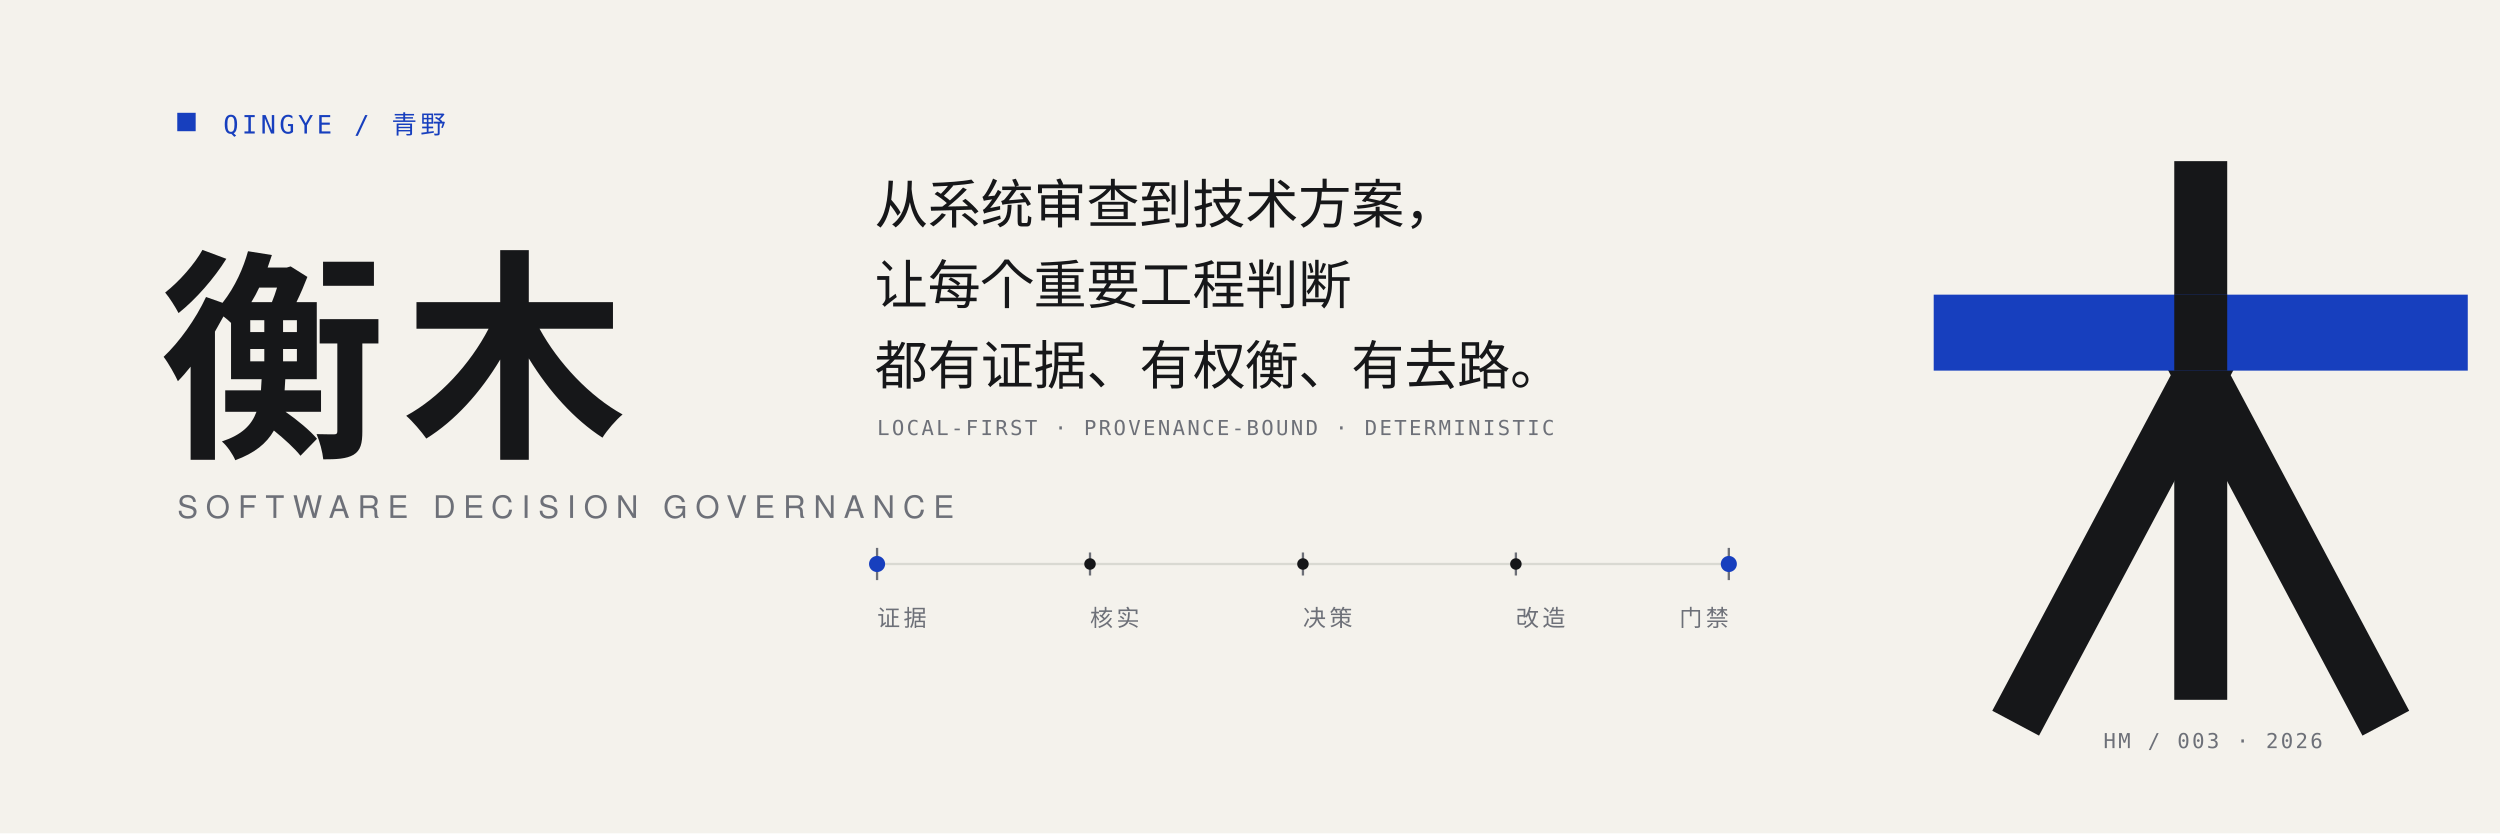
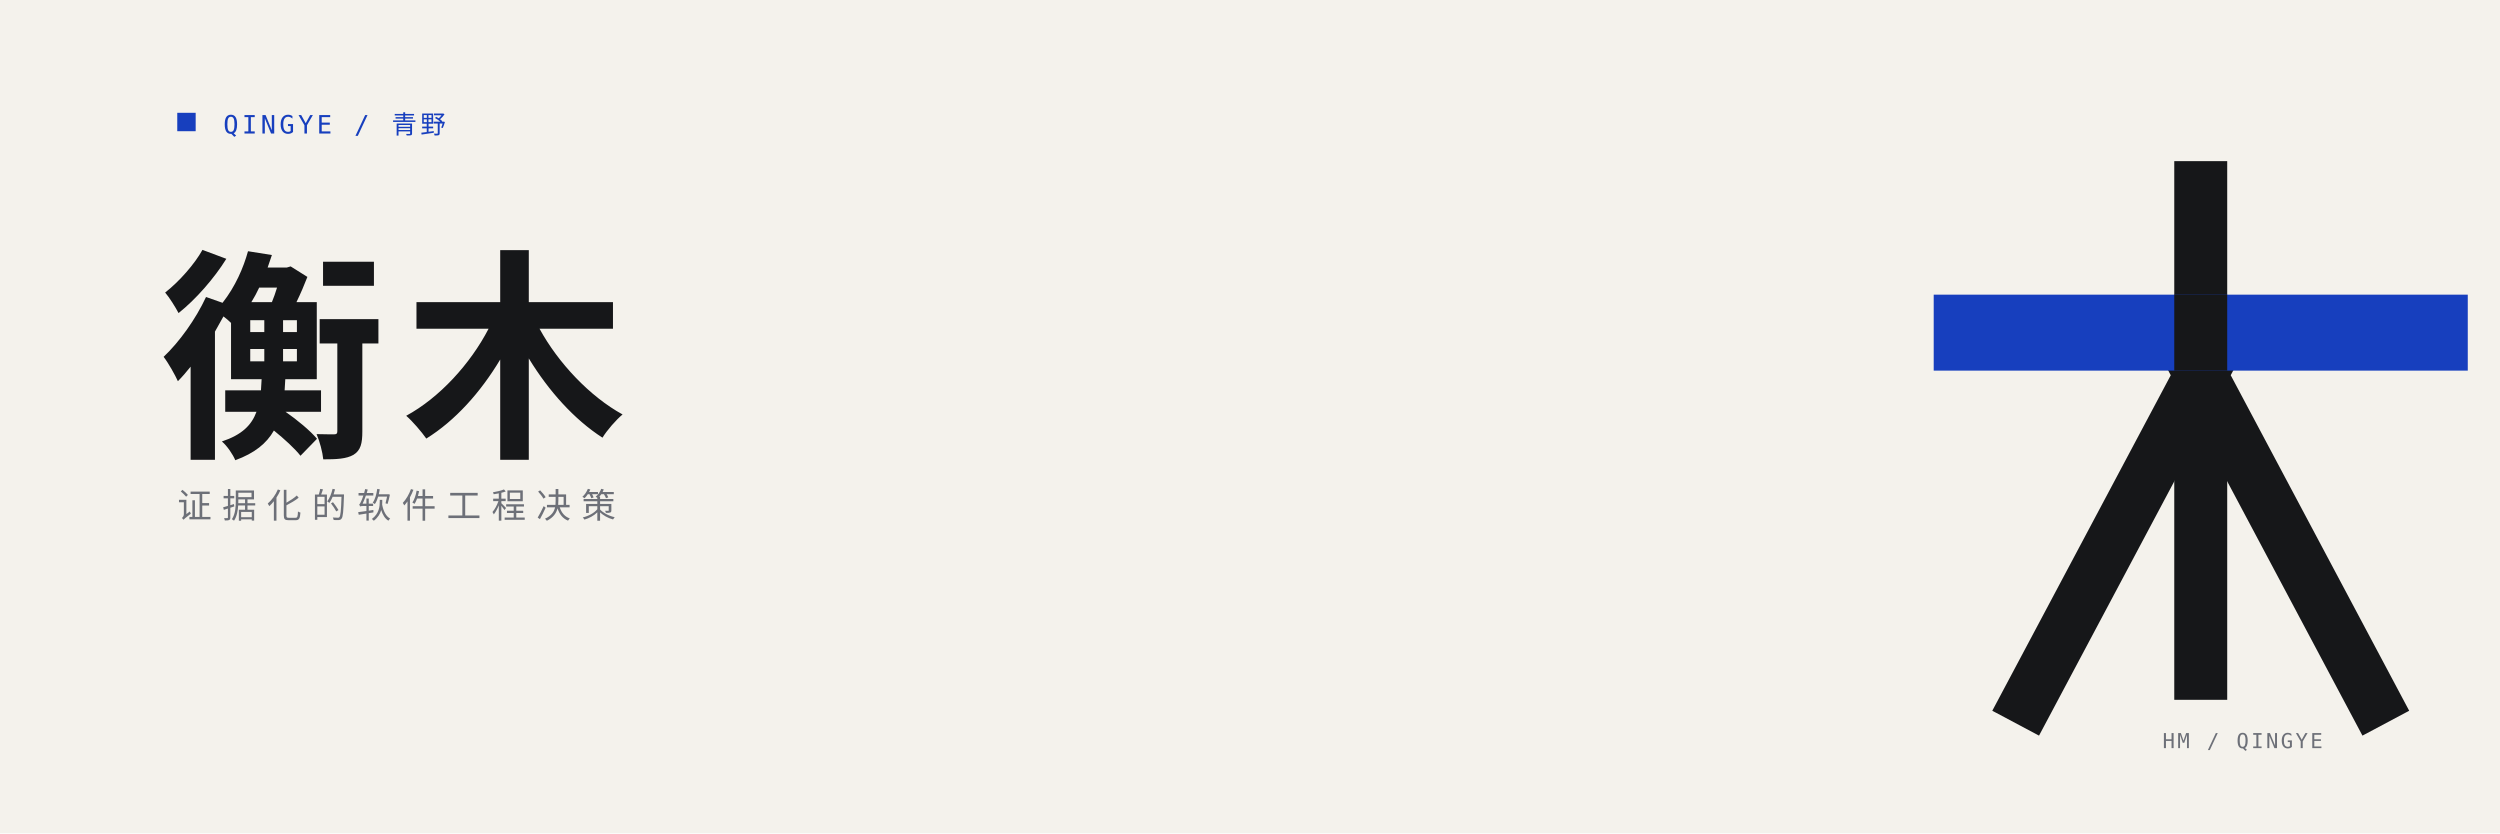
<svg xmlns="http://www.w3.org/2000/svg" width="2172" height="724" viewBox="0 0 2172 724" role="img" aria-labelledby="title desc">
  <rect width="2172" height="724" fill="#F4F2EC" />
  <rect x="154" y="98" width="16" height="16" fill="#173FBE" />
  <text x="194" y="116" fill="#173FBE" font-family="Menlo, Monaco, monospace" font-size="22" letter-spacing="3">QINGYE / 青野</text>
  <text x="140" y="382" fill="#161719" font-family="Songti SC, STSong, serif" font-size="194" font-weight="700" letter-spacing="16">衡木</text>
-   <text x="154" y="450" fill="#6D7078" font-family="Helvetica Neue, Helvetica, Arial, sans-serif" font-size="27" letter-spacing="7">SOFTWARE DECISION GOVERNANCE</text>
-   <text x="760" y="194" fill="#161719" font-family="PingFang SC, Hiragino Sans GB, Microsoft YaHei, sans-serif" font-size="46" font-weight="400">从系统审查到技术方案，</text>
-   <text x="760" y="264" fill="#161719" font-family="PingFang SC, Hiragino Sans GB, Microsoft YaHei, sans-serif" font-size="46" font-weight="400">让每个重要工程判断</text>
-   <text x="760" y="334" fill="#161719" font-family="PingFang SC, Hiragino Sans GB, Microsoft YaHei, sans-serif" font-size="46" font-weight="400">都有证据、有权衡、有去路。</text>
-   <text x="762" y="378" fill="#6D7078" font-family="Menlo, Monaco, monospace" font-size="18" letter-spacing="2">LOCAL-FIRST · PROVENANCE-BOUND · DETERMINISTIC</text>
-   <path d="M762 490h740" fill="none" stroke="#D9D9D2" stroke-width="2" />
-   <path d="M762 476v28M947 480v20M1132 480v20M1317 480v20M1502 476v28" fill="none" stroke="#6D7078" stroke-width="2" />
-   <circle cx="762" cy="490" r="7" fill="#173FBE" />
-   <circle cx="947" cy="490" r="5" fill="#161719" />
-   <circle cx="1132" cy="490" r="5" fill="#161719" />
-   <circle cx="1317" cy="490" r="5" fill="#161719" />
-   <circle cx="1502" cy="490" r="7" fill="#173FBE" />
-   <g fill="#6D7078" font-family="PingFang SC, Hiragino Sans GB, Microsoft YaHei, sans-serif" font-size="20" letter-spacing="3">
-     <text x="762" y="544">证据</text>
-     <text x="947" y="544">核实</text>
-     <text x="1132" y="544">决策</text>
-     <text x="1317" y="544">改造</text>
-     <text x="1502" y="544" text-anchor="end">门禁</text>
-   </g>
+   <text x="154" y="450" fill="#6D7078" font-family="PingFang SC, Hiragino Sans GB, Microsoft YaHei, sans-serif" font-size="30" letter-spacing="9">证据化的软件工程决策</text>
  <g transform="translate(1680 76)">
    <path d="M232 250 82 532M232 250 382 532" fill="none" stroke="#161719" stroke-width="46" stroke-linecap="square" />
    <path d="M232 64v468" fill="none" stroke="#161719" stroke-width="46" />
    <path d="M0 180h464v66H0z" fill="#173FBE" />
    <path d="M209 180h46v66h-46z" fill="#161719" />
  </g>
-   <text x="2018" y="650" text-anchor="end" fill="#6D7078" font-family="Menlo, Monaco, monospace" font-size="18" letter-spacing="2">HM / 003 · 2026</text>
+   <text x="2018" y="650" text-anchor="end" fill="#6D7078" font-family="Menlo, Monaco, monospace" font-size="18" letter-spacing="2">HM / QINGYE</text>
</svg>
